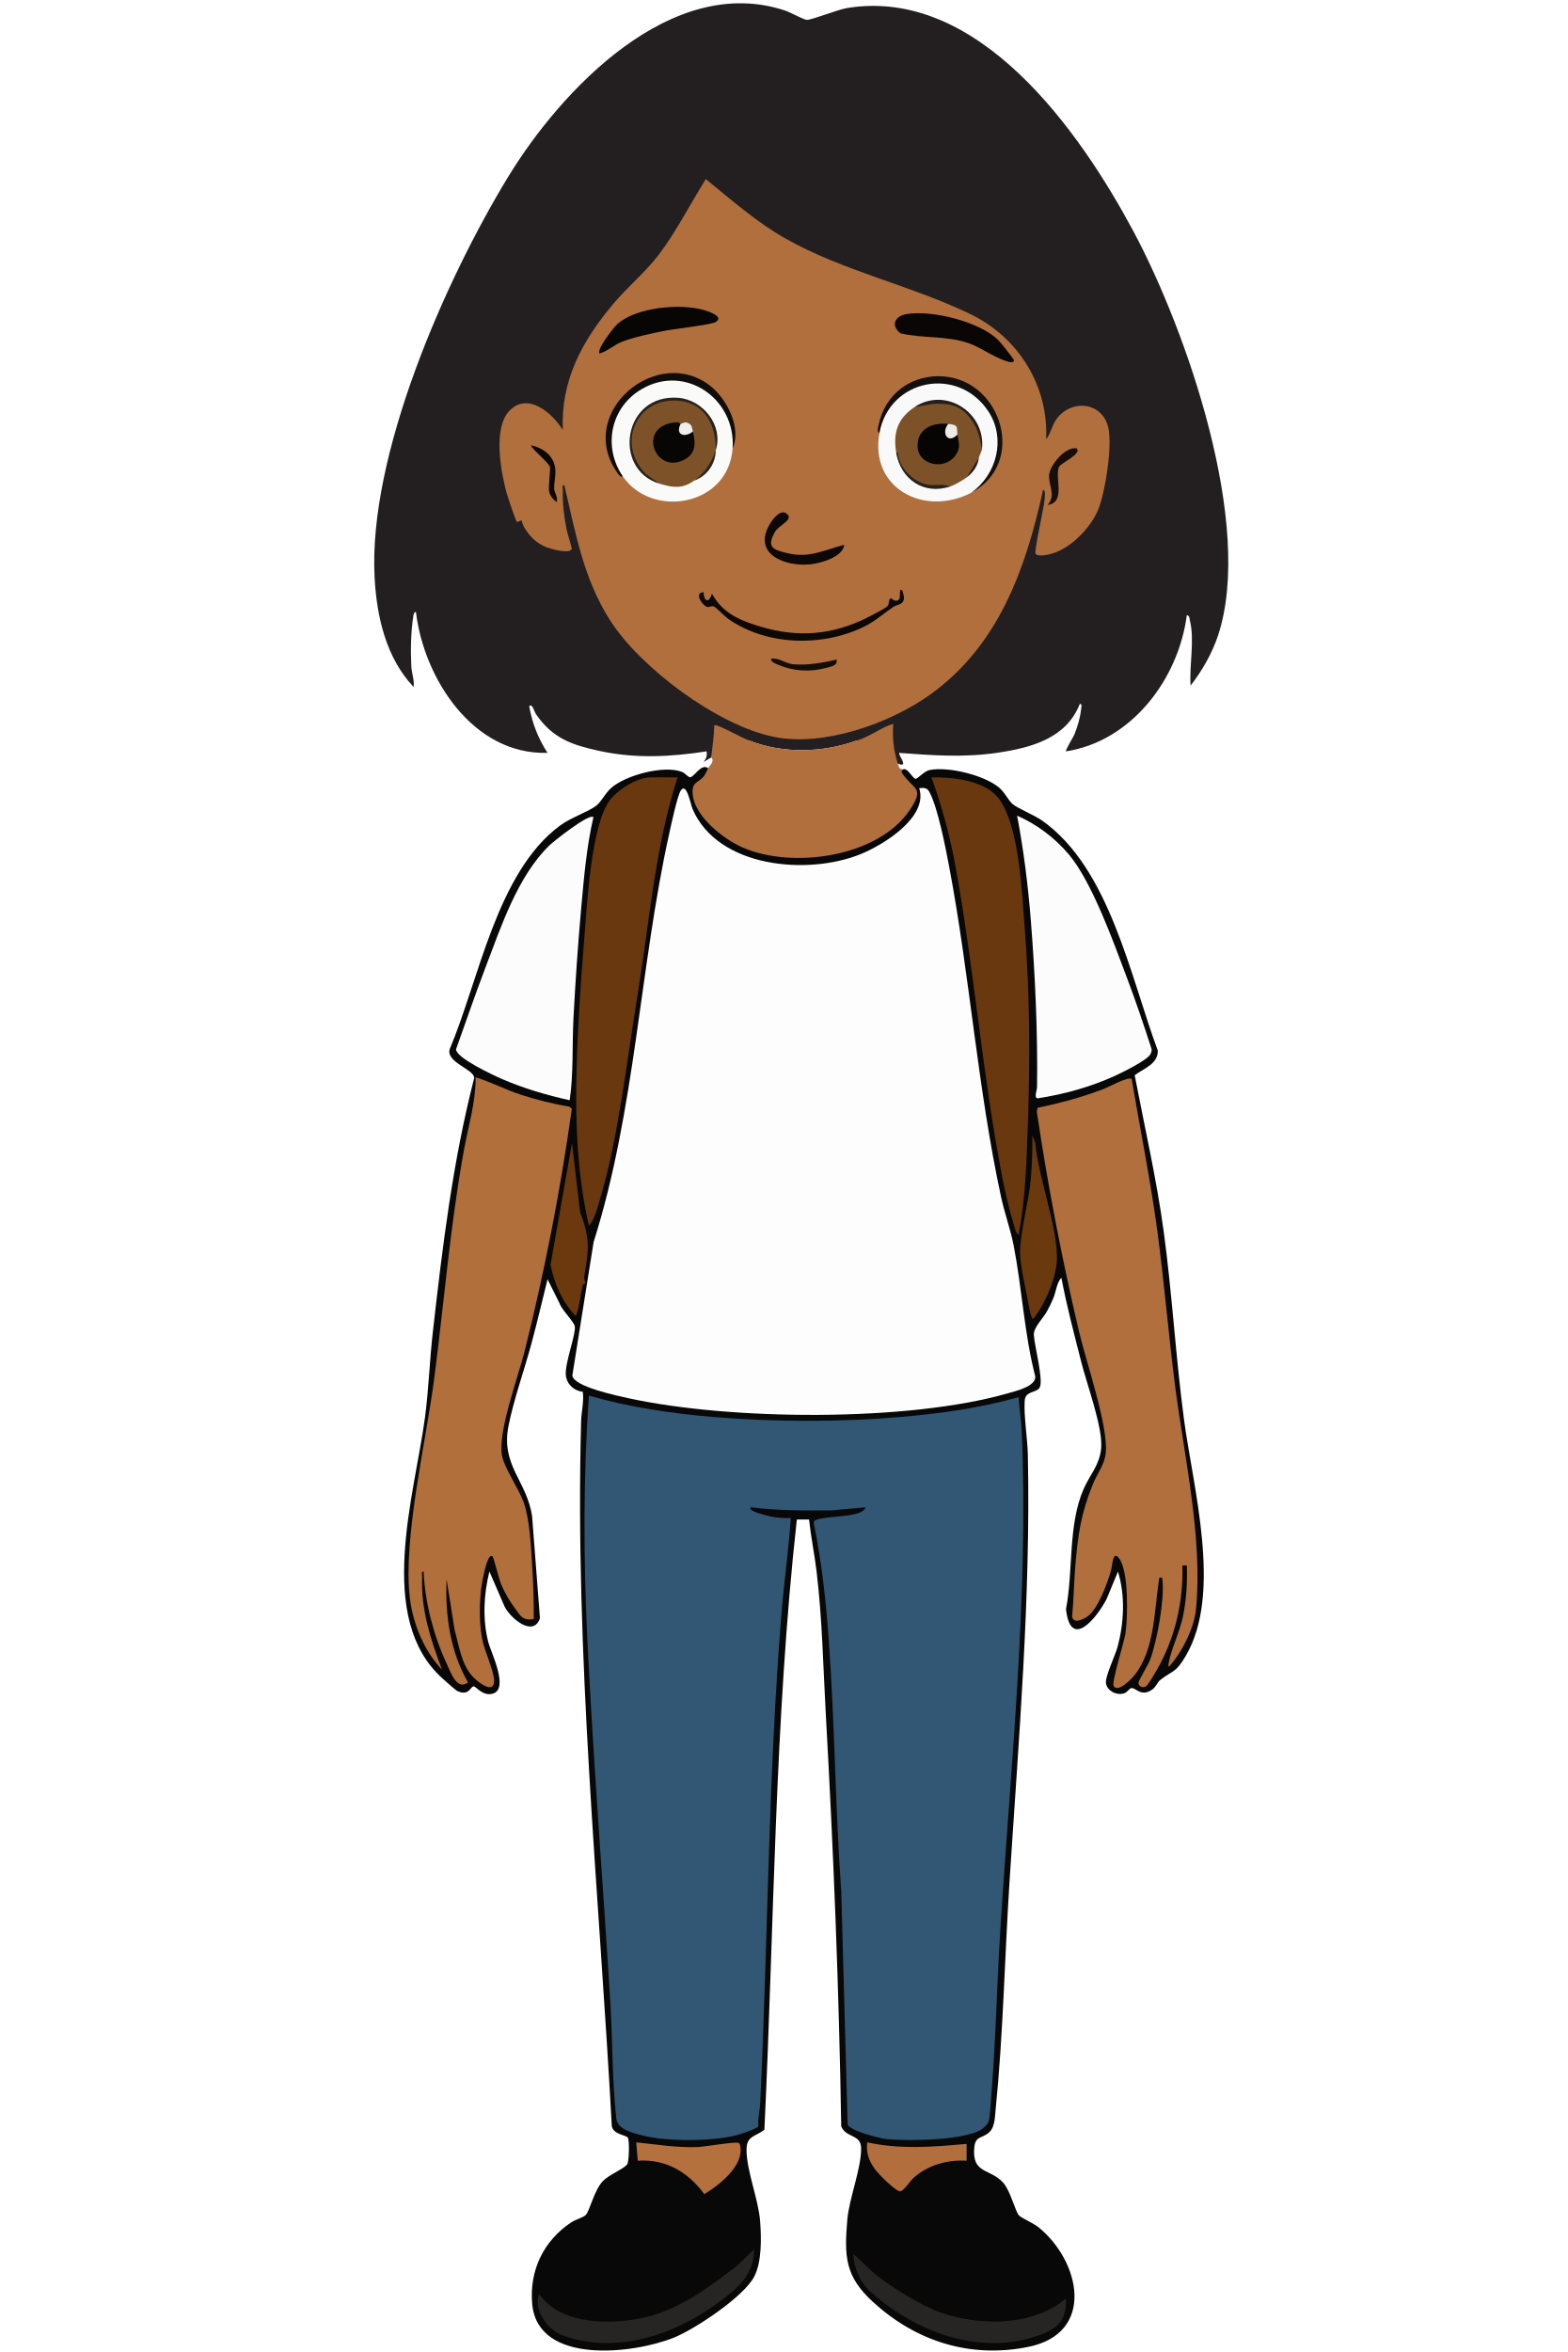
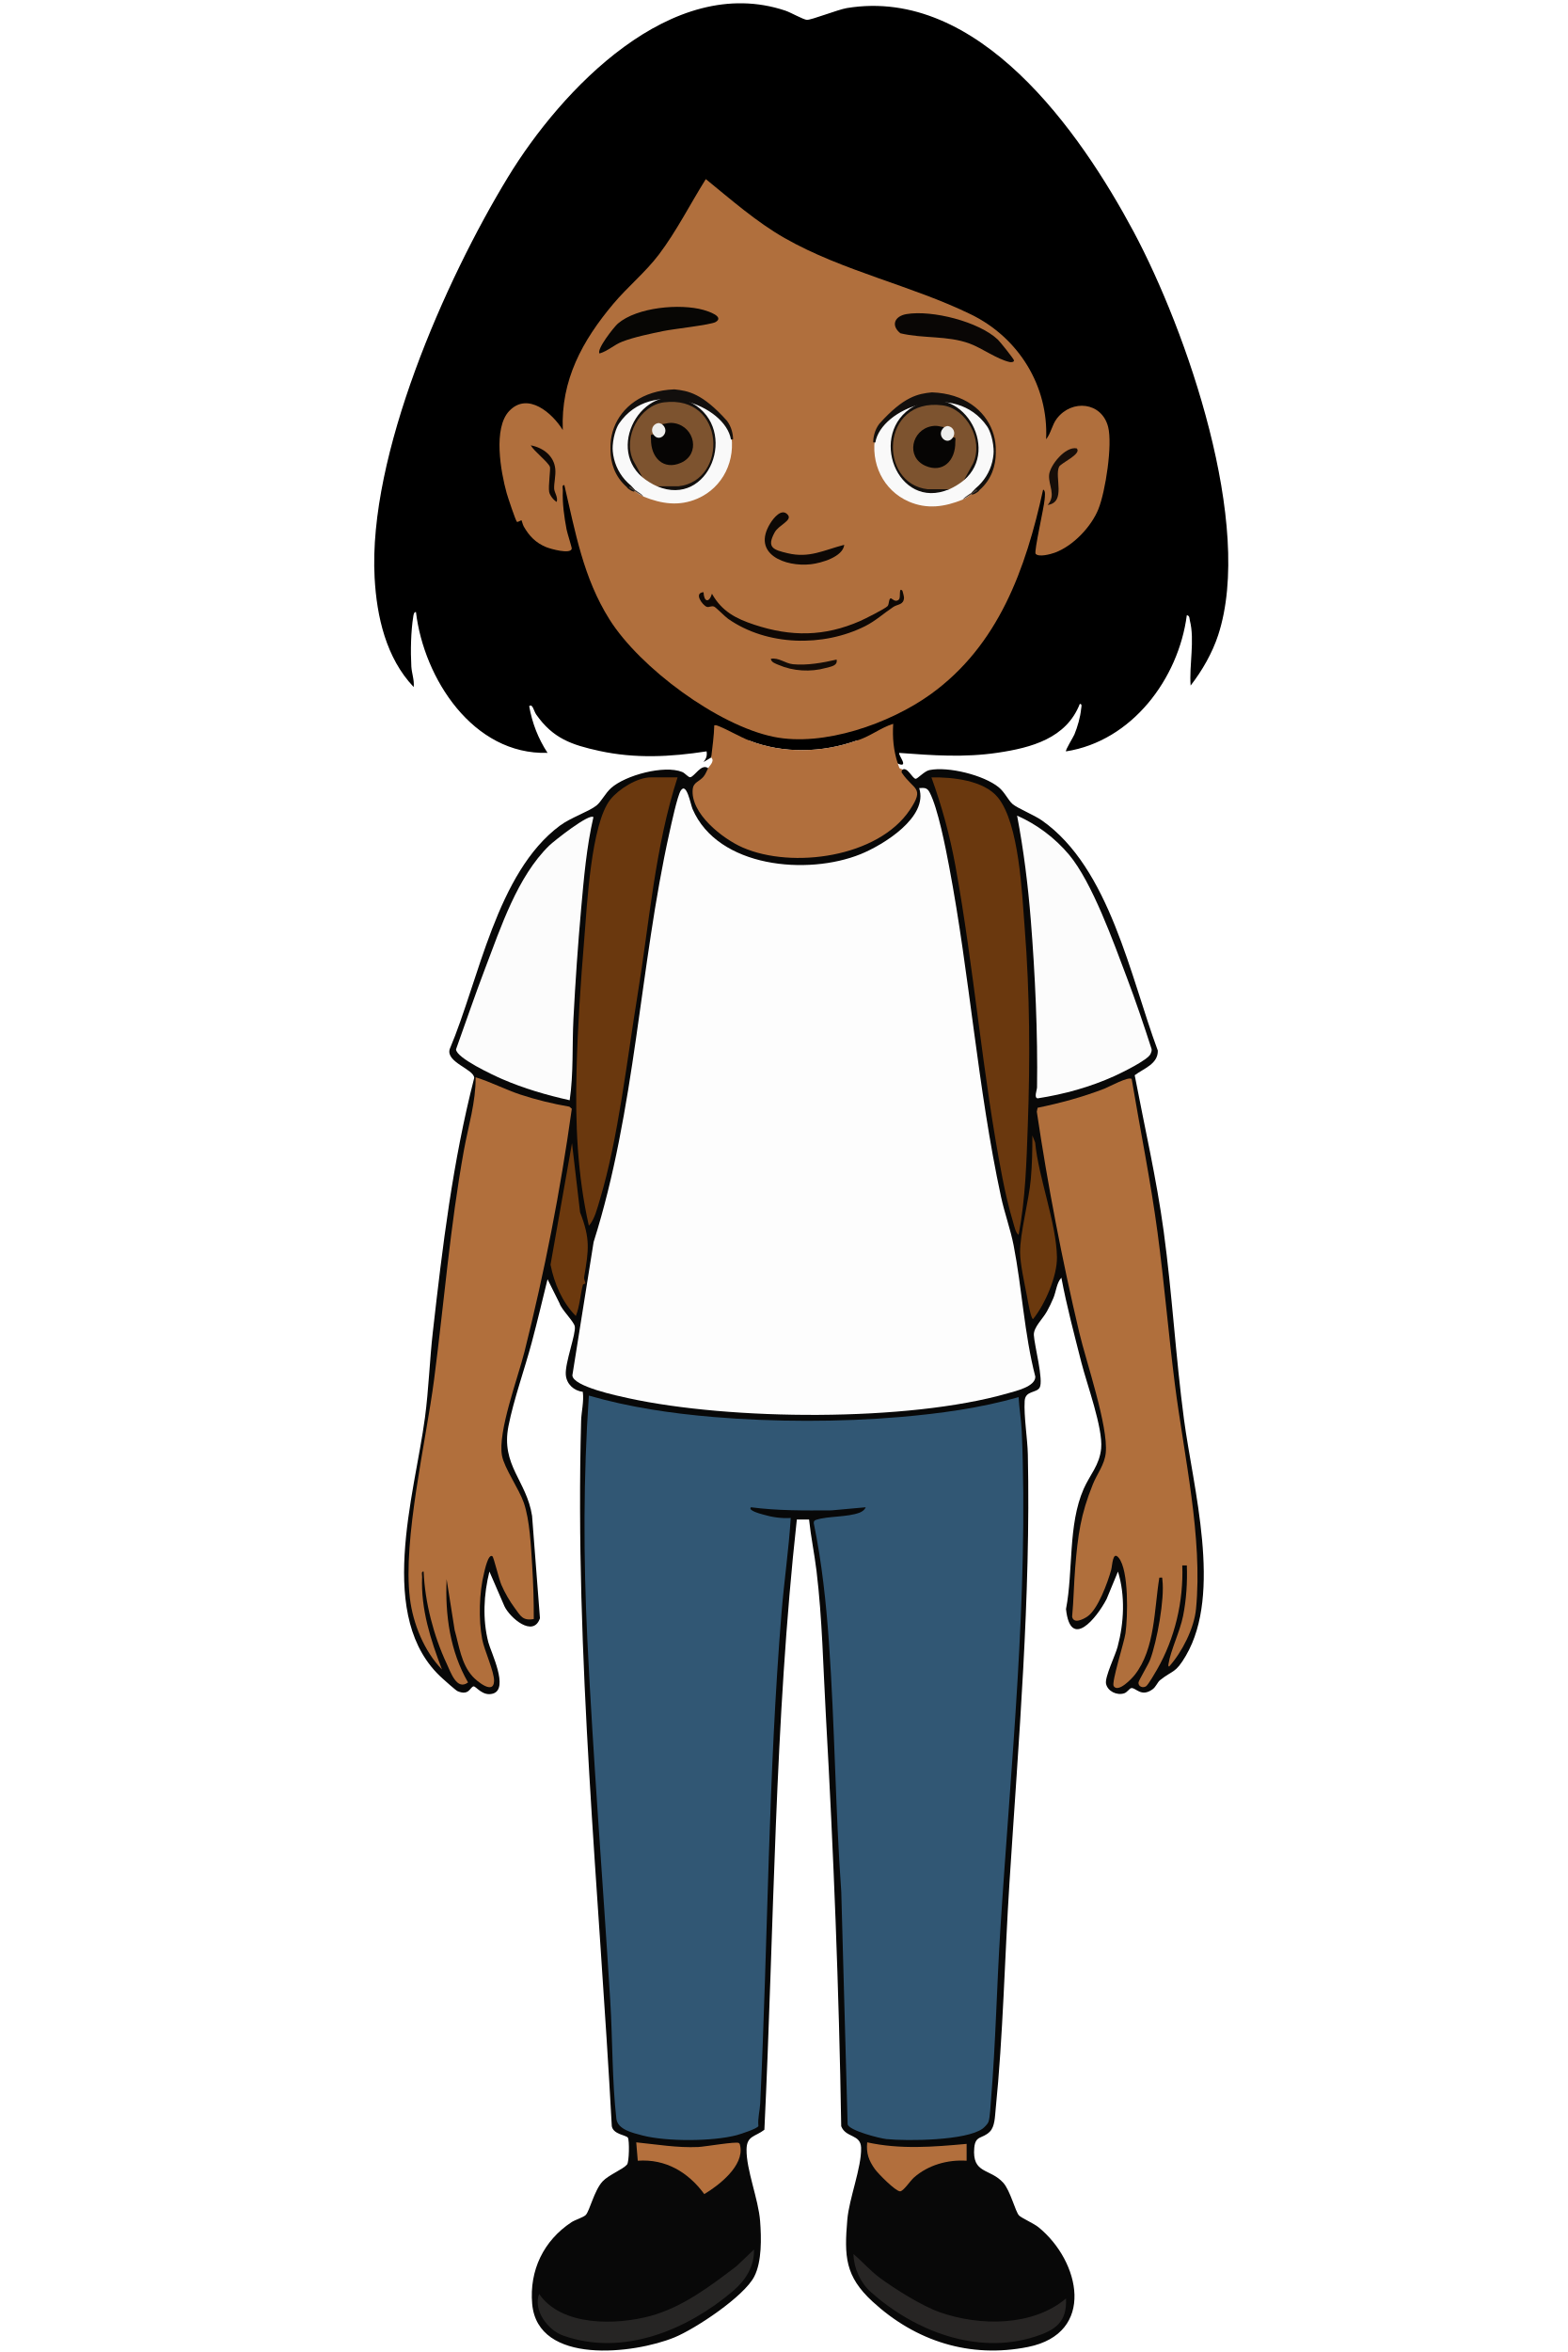
<svg xmlns="http://www.w3.org/2000/svg" id="Layer_1" version="1.1" viewBox="0 0 737.28 1105.92">
  <defs>
    <style>
      .st0 {
        fill: #090605;
      }

      .st1 {
        fill: #170e09;
      }

      .st2 {
        fill: #6a380e;
      }

      .st3 {
+         stroke: #120f0d;
+         stroke-miterlimit: 10;
+       }
+ 
+       .st3, .st4 {
        fill: #120f0d;
      }

-       .st4 {
+       .st5 {
        fill: #fcfcfc;
      }

-       .st5 {
+       .st6 {
        fill: #b16f3d;
      }

-       .st6 {
+       .st7 {
        fill: #080808;
      }

-       .st7 {
+       .st8 {
        fill: #0d0805;
      }

-       .st8 {
-         fill: #080605;
-       }
- 
      .st9 {
-         fill: #7e5229;
+         fill: #6c390e;
      }

      .st10 {
-         fill: #6c390e;
+         fill: #070604;
      }

      .st11 {
-         fill: #070604;
+         fill: #b06f3d;
      }

      .st12 {
-         fill: #b06f3d;
+         fill: #060504;
      }

      .st13 {
-         fill: #060504;
+         fill: #b16f3c;
      }

      .st14 {
-         fill: #b16f3c;
+         fill: #eeeeec;
      }

      .st15 {
        fill: #262524;
      }

      .st16 {
        fill: #272524;
      }

      .st17 {
        fill: #f9f9f9;
      }

      .st18 {
-         fill: #231f20;
+         fill: #7d532f;
      }

      .st19 {
        fill: #315774;
      }

      .st20 {
-         fill: #28211c;
+         fill: #493e36;
      }

      .st21 {
-         fill: #ecebe9;
+         fill: #0e0805;
      }

      .st22 {
-         fill: #2b2420;
+         fill: #6b390e;
      }

      .st23 {
-         fill: #0e0805;
+         fill: #140c07;
      }

      .st24 {
-         fill: #6b390e;
+         fill: #b26f3d;
      }

      .st25 {
-         fill: #fafaf9;
+         fill: #b4703d;
      }

      .st26 {
-         fill: #100c0a;
+         fill: #b06f3c;
      }

      .st27 {
-         fill: #140c07;
-       }
- 
-       .st28 {
-         fill: #28211d;
-       }
- 
-       .st29 {
-         fill: #b26f3d;
-       }
- 
-       .st30 {
-         fill: #f1efed;
-       }
- 
-       .st31 {
-         fill: #b4703d;
-       }
- 
-       .st32 {
-         fill: #b06f3c;
-       }
- 
-       .st33 {
        fill: #fdfdfd;
-       }
- 
-       .st34 {
-         fill: #251f1a;
      }
    </style>
  </defs>
-   <path class="st18" d="M334.47,356.17l-3.6,2.15c1.26-1.61,1.77-2.92,1.44-5.03-17.03,2.62-33.51,3.49-50.49-.22-13-2.84-21.75-5.83-29.65-17.11-1.15-1.64-1.69-5.33-3.29-3.91,1.42,8,4.2,15.15,8.62,21.95-35.03,1.03-58.14-35-61.87-66.19-.94-.19-1.15,1.32-1.25,1.97-1.16,7.12-1.33,16.37-.93,23.6.18,3.18,1.48,6.47,1.11,9.68-12.98-13.67-17.38-33.05-18.38-51.41-3.12-57.46,33.06-139.67,62.75-188.41,24.91-40.89,76.96-96.13,130.44-78.23,2.46.82,8.43,4.21,10.09,4.32,2.11.14,14.54-4.83,18.85-5.54,61.85-10.16,109.61,57.98,134.8,105.09,25.02,46.81,56.7,138.02,39.8,189.73-2.74,8.4-7.55,16.79-12.96,23.74-.74-9.48,2.01-21.35-.36-30.57-.26-1,.02-2.24-1.43-2.52-3.9,29.92-25.85,59.22-56.82,64.04-.44-.53,3.36-6.56,3.94-7.93,1.46-3.51,2.8-8.18,3.16-11.95.08-.8.66-2.58-.62-2.42-6.35,16.21-22.85,20.59-38.58,22.93-15.76,2.35-30.53,1.26-46.3.09-.8.72,4.97,7.36-.72,5.03l-1.95-1.5c-1.47-4.9-1.7-9.99-1.91-15.06l-13.56,6.63-2.01-.86c-16.08,5.72-34.35,6.2-50.35,0l-2.18.65-12.97-6.19c.24,5.18-.71,9.66-2.84,13.45Z" />
-   <path class="st6" d="M333.03,361.2c1.16,1.52.64,3.33-1.56,5.44-10.82,6.15,1.38,18.83,7.65,23.93,21.84,17.75,63.3,14.1,83.23-5.26,6.07-5.9,11.28-12.83,2.54-18.54-1.47-1.69-3.93-4.66-.52-4.85,2.36-1.54,4.6,3.98,6.21,4.27.86.15,4.1-3.61,6.54-4.1,8.81-1.79,25.53,2.35,32.58,8.09,2.85,2.32,4.5,6.15,6.51,7.88,2.29,1.98,10.12,5.13,13.84,7.74,31.83,22.34,41.54,73.49,54.47,108.2.13,6.35-6.69,8.4-10.87,11.58,4.66,24.38,10.28,48.75,13.63,73.38,3.98,29.3,5.64,59.01,9.53,88.32,4.29,32.31,18.12,81.78.93,111.2-4.98,8.52-5.99,6.62-12.19,11.55-1.19.95-1.88,3.14-3.57,4.34-5.38,3.84-7.88-1.01-9.97-.61-.83.16-1.91,1.99-3.3,2.44-3.44,1.13-7.82-.96-8.55-4.53-.63-3.1,4.33-13.2,5.43-17.3,3.05-11.34,3.67-24.15.19-35.41l-5.37,12.96c-4.64,8.88-16.98,24.22-19.07,4.66,3.47-18.04.87-39.52,8.29-56.46,2.94-6.71,7.49-11.16,8.24-19.1.9-9.6-6.66-29.97-9.29-40.34-3.35-13.23-6.89-26.45-9.41-39.88-2.2,2.25-2.49,6.5-3.76,9.54-.86,2.06-1.97,4.36-3.05,6.3-1.99,3.56-6.31,7.45-6.14,11.1.22,4.72,4.67,21.36,2.73,24.71-1.54,2.66-6.75,1.34-7.05,6.28-.44,7.19,1.33,17.66,1.49,25.14,1.43,67.43-4.35,134.34-8.65,201.51-2.25,35.06-2.97,71.68-6.49,106.48-.35,3.45-.36,8.05-2.72,10.44-3.48,3.52-6.8,1.61-7.33,7.56-1.11,12.52,7.4,9.52,13.67,16.53,3.31,3.71,5.64,13.49,7.36,15.31,1.13,1.19,6.92,3.73,9.18,5.56,19.66,15.94,27.07,49.84-4.9,56.28-27.38,5.51-52.94-2.7-73.18-21.36-12.89-11.88-13.33-21.23-11.84-38.5.86-10,6.74-24.5,6.48-33.79-.18-6.51-7.19-4.56-9.35-10.13-1.03-64.39-3.61-128.75-7.2-192.82-1.28-22.76-1.68-45.62-4.41-68.26-.98-8.08-2.66-16.1-3.51-24.19h-5.75c-10.54,95.43-10.65,191.27-15.26,286.93-4.31,3.34-8.3,2.74-8.39,9.22-.14,9.68,5.6,23.42,6.38,33.75.6,7.91.86,19-2.74,26.03-4.79,9.38-27.6,24.56-37.55,28.64-18.88,7.74-64.38,13.25-66.91-15.79-1.37-15.75,5.37-29.72,18.5-38.39,1.69-1.11,5.63-2.29,6.69-3.38,1.87-1.93,3.94-11.51,7.93-15.81,2.81-3.03,9.6-5.65,11.5-7.92,1.02-1.21,1.16-11.48.39-12.62-.85-1.26-6.84-1.51-7.56-5.39-6-110.71-17.47-220.87-14.43-331.72.12-4.25,1.39-9.06.79-13.59-4.2-.51-7.62-3.6-7.99-7.97-.48-5.58,4.93-19.47,4.21-22.86-.5-2.38-6.26-7.84-7.18-10.84l-5.62-11.27c-2.43,9.88-4.79,19.82-7.41,29.65-3.35,12.6-8.52,26.92-10.97,39.39-3.62,18.45,8.53,25.63,11.1,42.19l3.71,48.17c-3.16,9.29-14.18-.26-16.71-5.67l-7.06-16.31c-2.68,10.73-3.28,22.45-.52,33.24,1.19,4.65,9.88,21.92,2.15,24.18-4.87,1.42-8-3.61-9.1-3.41-1.63.29-2.03,4.54-7.46,2.28-.89-.37-5.82-4.83-7.03-5.91-31.81-28.35-13.2-86.29-8.35-122.79,1.76-13.23,2.19-26.91,3.7-40.19,4.57-40.39,9.34-80.04,19.46-119.49-.04-4.1-13.44-7.35-11.52-13.55,13.88-32.78,22.04-82.92,51.82-105.07,5.13-3.82,13.45-6.51,17.17-9.44,2.24-1.76,4.17-5.8,6.88-8.22,6.82-6.1,25.01-10.94,33.44-7.59,1.41.56,2.91,2.64,3.84,2.48,2.04-.36,5.16-6.58,8.38-4.26Z" />
-   <path class="st5" d="M402.81,348.25c6.19-1.78,11.15-6,17.26-7.91-.38,6.73.13,12.35,2.16,18.7,1.19,3.72,1.09,1.74,2.16,2.88.05.05-.63.87-.26,1.43,5.51,8.28,11.01,6.68,3.73,17.52-14.94,22.25-55.19,27.8-78.54,17.65-9.41-4.09-24.83-16.06-23.52-27.63.35-3.06,3.15-3.41,5.08-5.73.97-1.17,1.46-2.64,2.16-3.96.57-1.07,1.74-1.84,2.05-3.45.19-.97-.62-1.51-.61-1.59.56-4.92,1.31-10.06,1.44-15.11.85-.17,1.38.1,2.12.39,4.51,1.81,9.66,4.91,14.42,6.8,15.82,6.2,34.34,5.71,50.35,0Z" />
-   <path class="st12" d="M492.01,206.51c2.27-2.81,2.73-6.71,5.03-9.71,7.1-9.23,21.12-7.79,24.11,3.93,2.13,8.36-1.24,30.35-4.57,38.64s-11.86,17.34-20.5,20.5c-1.97.72-7.59,2.25-9.04.52-.83-.99,3.94-21.69,4.23-25.48.07-.97.62-4.45-.7-4.66-8.15,37.24-20.94,73.24-53.01,96.28-19.09,13.71-50.25,24.69-73.62,19.95-26.4-5.36-62.94-32.48-77.24-55.13-12.41-19.66-16.05-40.97-21.29-63.25-1.25-.17-.68,1.64-.71,2.51-.25,6.19.63,12.31,1.77,18.38.3,1.6,2.51,8.47,2.42,8.99-.47,2.79-10,.13-12.1-.75-4.88-2.05-7.89-5.17-10.47-9.68-.49-.86-.93-2.82-1.06-2.91-.14-.1-1.78.99-2.14.74-.58-.42-4.36-11.77-4.84-13.52-2.79-10.07-6.48-30.56,1.24-38.65,8.7-9.11,20.27,1.03,25.16,8.99-.99-23.49,9.21-42.02,23.76-59.34,6.79-8.08,15.09-14.8,21.43-23.18,8.32-10.99,14.75-23.81,22.07-35.47,11.77,9.57,23.81,20.16,37.03,27.7,27.31,15.58,59.89,22.34,87.76,35.97,22.3,10.91,36.44,33.59,35.26,58.63Z" />
-   <path class="st19" d="M479.05,656.93c.28,5.23,1.25,10.98,1.48,16.16,3.3,77.05-5.26,157.6-10.09,234.6-1.65,26.32-2.17,52.87-4.33,79.13-.21,2.59-.53,9.17-1.26,10.98-.35.87-1.89,2.49-2.69,3.07-7.78,5.7-35.45,5.92-45.23,4.94-3.25-.33-17.42-3.97-18.29-6.89l-2.99-109.26c-2.79-39.01-3.04-78.14-5.79-117.25-1.33-18.84-3.34-37.71-7.15-56.2-.08-.9.37-1.34,1.18-1.6,5.57-1.81,14.51-1.14,20.38-3.36,1.14-.43,2.43-1.33,2.86-2.52l-16.15,1.46c-12.65.08-25.27.18-37.79-1.46-1.68,1.51,4.75,3.14,5.6,3.39,4.24,1.26,8.67,1.92,13.1,1.64-.93,14.76-3.1,29.51-4.31,44.26-6.31,76.96-6.4,154.04-10.05,230.99-.16,3.4-1.24,7.04-.85,10.67-.41,1.19-8.37,3.79-10.13,4.26-11.3,3.02-33.13,3.11-44.43.15-4.51-1.18-11.66-2.73-12.25-7.89-2.02-17.67-1.76-37.47-2.87-55.41-3.49-56.53-8.02-113.3-10.77-169.82-1.86-38.23-1.92-76.54.72-114.76,19.03,5.51,38.86,8.4,58.62,10.07,28.18,2.37,59.58,2.43,87.75,0,18.69-1.61,37.76-4.19,55.74-9.35Z" />
-   <path class="st33" d="M432.3,370.57c2.36-.15,3.69-.29,4.87,1.95,3.92,7.42,7.51,25.95,9.17,34.72,9.74,51.36,13.41,104.33,24.43,155.44,1.64,7.62,4.45,15.32,5.93,22.85,3.95,20.2,5,41.66,10.21,61.78.04,4.67-8.98,6.69-12.9,7.82-47.08,13.54-130.63,12.76-178.52,2.3-4.55-1-26.2-5.48-26.3-10.76l9.99-62.67c19.71-62.07,21.64-129.43,35.64-192.44.84-3.77,3.75-17.41,5.35-19.84,2.75-4.17,4.57,6.42,5.54,8.68,11.9,27.66,54.11,31.32,79.02,21.23,10.64-4.31,31.98-17.38,27.56-31.06Z" />
-   <path class="st14" d="M251.04,761.27c-5.31.94-6.24-1.52-8.92-5.12-2.44-3.28-4.7-7.2-6.32-10.95-1.11-2.56-3.63-13.02-4.2-13.43-1.99-1.45-3.67,6.74-3.96,7.9-2.29,9.22-2.63,21.79-.87,31.11.99,5.27,5.71,15.19,5.59,19.66-.18,6.67-8.13.03-10.12-2.18-5.34-5.91-6.32-14.4-8.42-21.8l-3.78-23.91c-.76,16.71,1.62,33.93,10.08,48.54-5.29,3.99-8.16-4.82-9.99-8.71-6.19-13.16-10.27-28.88-10.9-43.43-1.26-.17-.68,1.63-.71,2.51-.64,15.15,4,29.64,9.34,43.54-8.38-8.57-13.65-21.62-15.09-33.47-3.39-27.78,7.6-73.71,11.4-102.99,4.69-36.15,7.49-71.66,13.99-107.6,2.07-11.42,5.63-22.68,5.53-34.4,7.06,2.16,13.89,5.77,21.01,8.12,7.5,2.47,15.28,4.36,23.08,5.7l1.14.98c-5.35,38.5-12.81,76.64-22.27,114.3-3.07,12.21-12.64,37.66-10.56,48.82,1.09,5.86,8.01,15.65,10.25,22.12,2.85,8.22,3.41,20.95,3.96,29.86.51,8.24.77,16.56.73,24.82Z" />
-   <path class="st32" d="M532.22,507.33c4.05,24.07,8.96,48.12,12.19,72.34,3.15,23.59,5.11,47.41,8.11,71.04,4.28,33.77,13.23,72.23,9.96,105.87-.89,9.11-6.55,20.22-12.59,26.98-.55.11-.43-.65-.36-1.08.99-6.5,5.41-15.31,6.87-22.64,1.56-7.83,2.04-15.79,1.77-23.77h-2.15c.64,16.83-3.49,34.35-11.86,48.95-.88,1.54-4.12,7.14-5.15,7.85-1.52,1.05-3.75.12-3.58-1.75.09-.98,4.61-8.39,5.5-10.78,3.2-8.62,6.87-28.56,5.74-37.44-.17-1.31.25-1.17-1.44-1.07-2.44,14.75-1.93,33.42-11.53,45.67-1.39,1.78-7.83,8.64-9.95,5.3-1.1-1.72,4.97-20.65,5.56-24.8,1.09-7.62,1.65-29.6-3.18-35.5-2.89-3.54-2.97,3.62-3.56,5.73-1.63,5.86-6.21,18.54-11.21,21.89-1.88,1.26-6.45,3.62-7.14.05.72-7.65.81-15.37,1.44-23.02,1.27-15.37,2.52-24.87,8.29-39.2,2.01-5,5.51-9.2,6.08-14.78,1.27-12.48-9.16-42.68-12.45-56.6-8.11-34.3-14.78-68.96-19.97-103.85l.37-1.84c10.65-2.19,21.12-5.02,31.33-8.95,2.23-.86,11.37-5.89,12.9-4.6Z" />
+   <path d="M334.47,356.17l-3.6,2.15c1.26-1.61,1.77-2.92,1.44-5.03-17.03,2.62-33.51,3.49-50.49-.22-13-2.84-21.75-5.83-29.65-17.11-1.15-1.64-1.69-5.33-3.29-3.91,1.42,8,4.2,15.15,8.62,21.95-35.03,1.03-58.14-35-61.87-66.19-.94-.19-1.15,1.32-1.25,1.97-1.16,7.12-1.33,16.37-.93,23.6.18,3.18,1.48,6.47,1.11,9.68-12.98-13.67-17.38-33.05-18.38-51.41-3.12-57.46,33.06-139.67,62.75-188.41,24.91-40.89,76.96-96.13,130.44-78.23,2.46.82,8.43,4.21,10.09,4.32,2.11.14,14.54-4.83,18.85-5.54,61.85-10.16,109.61,57.98,134.8,105.09,25.02,46.81,56.7,138.02,39.8,189.73-2.74,8.4-7.55,16.79-12.96,23.74-.74-9.48,2.01-21.35-.36-30.57-.26-1,.02-2.24-1.43-2.52-3.9,29.92-25.85,59.22-56.82,64.04-.44-.53,3.36-6.56,3.94-7.93,1.46-3.51,2.8-8.18,3.16-11.95.08-.8.66-2.58-.62-2.42-6.35,16.21-22.85,20.59-38.58,22.93-15.76,2.35-30.53,1.26-46.3.09-.8.72,4.97,7.36-.72,5.03l-1.95-1.5c-1.47-4.9-1.7-9.99-1.91-15.06l-13.56,6.63-2.01-.86c-16.08,5.72-34.35,6.2-50.35,0l-2.18.65-12.97-6.19c.24,5.18-.71,9.66-2.84,13.45h.02Z" />
+   <path class="st7" d="M333.03,361.2c1.16,1.52.64,3.33-1.56,5.44-10.82,6.15,1.38,18.83,7.65,23.93,21.84,17.75,63.3,14.1,83.23-5.26,6.07-5.9,11.28-12.83,2.54-18.54-1.47-1.69-3.93-4.66-.52-4.85,2.36-1.54,4.6,3.98,6.21,4.27.86.15,4.1-3.61,6.54-4.1,8.81-1.79,25.53,2.35,32.58,8.09,2.85,2.32,4.5,6.15,6.51,7.88,2.29,1.98,10.12,5.13,13.84,7.74,31.83,22.34,41.54,73.49,54.47,108.2.13,6.35-6.69,8.4-10.87,11.58,4.66,24.38,10.28,48.75,13.63,73.38,3.98,29.3,5.64,59.01,9.53,88.32,4.29,32.31,18.12,81.78.93,111.2-4.98,8.52-5.99,6.62-12.19,11.55-1.19.95-1.88,3.14-3.57,4.34-5.38,3.84-7.88-1.01-9.97-.61-.83.16-1.91,1.99-3.3,2.44-3.44,1.13-7.82-.96-8.55-4.53-.63-3.1,4.33-13.2,5.43-17.3,3.05-11.34,3.67-24.15.19-35.41l-5.37,12.96c-4.64,8.88-16.98,24.22-19.07,4.66,3.47-18.04.87-39.52,8.29-56.46,2.94-6.71,7.49-11.16,8.24-19.1.9-9.6-6.66-29.97-9.29-40.34-3.35-13.23-6.89-26.45-9.41-39.88-2.2,2.25-2.49,6.5-3.76,9.54-.86,2.06-1.97,4.36-3.05,6.3-1.99,3.56-6.31,7.45-6.14,11.1.22,4.72,4.67,21.36,2.73,24.71-1.54,2.66-6.75,1.34-7.05,6.28-.44,7.19,1.33,17.66,1.49,25.14,1.43,67.43-4.35,134.34-8.65,201.51-2.25,35.06-2.97,71.68-6.49,106.48-.35,3.45-.36,8.05-2.72,10.44-3.48,3.52-6.8,1.61-7.33,7.56-1.11,12.52,7.4,9.52,13.67,16.53,3.31,3.71,5.64,13.49,7.36,15.31,1.13,1.19,6.92,3.73,9.18,5.56,19.66,15.94,27.07,49.84-4.9,56.28-27.38,5.51-52.94-2.7-73.18-21.36-12.89-11.88-13.33-21.23-11.84-38.5.86-10,6.74-24.5,6.48-33.79-.18-6.51-7.19-4.56-9.35-10.13-1.03-64.39-3.61-128.75-7.2-192.82-1.28-22.76-1.68-45.62-4.41-68.26-.98-8.08-2.66-16.1-3.51-24.19h-5.75c-10.54,95.43-10.65,191.27-15.26,286.93-4.31,3.34-8.3,2.74-8.39,9.22-.14,9.68,5.6,23.42,6.38,33.75.6,7.91.86,19-2.74,26.03-4.79,9.38-27.6,24.56-37.55,28.64-18.88,7.74-64.38,13.25-66.91-15.79-1.37-15.75,5.37-29.72,18.5-38.39,1.69-1.11,5.63-2.29,6.69-3.38,1.87-1.93,3.94-11.51,7.93-15.81,2.81-3.03,9.6-5.65,11.5-7.92,1.02-1.21,1.16-11.48.39-12.62-.85-1.26-6.84-1.51-7.56-5.39-6-110.71-17.47-220.87-14.43-331.72.12-4.25,1.39-9.06.79-13.59-4.2-.51-7.62-3.6-7.99-7.97-.48-5.58,4.93-19.47,4.21-22.86-.5-2.38-6.26-7.84-7.18-10.84l-5.62-11.27c-2.43,9.88-4.79,19.82-7.41,29.65-3.35,12.6-8.52,26.92-10.97,39.39-3.62,18.45,8.53,25.63,11.1,42.19l3.71,48.17c-3.16,9.29-14.18-.26-16.71-5.67l-7.06-16.31c-2.68,10.73-3.28,22.45-.52,33.24,1.19,4.65,9.88,21.92,2.15,24.18-4.87,1.42-8-3.61-9.1-3.41-1.63.29-2.03,4.54-7.46,2.28-.89-.37-5.82-4.83-7.03-5.91-31.81-28.35-13.2-86.29-8.35-122.79,1.76-13.23,2.19-26.91,3.7-40.19,4.57-40.39,9.34-80.04,19.46-119.49-.04-4.1-13.44-7.35-11.52-13.55,13.88-32.78,22.04-82.92,51.82-105.07,5.13-3.82,13.45-6.51,17.17-9.44,2.24-1.76,4.17-5.8,6.88-8.22,6.82-6.1,25.01-10.94,33.44-7.59,1.41.56,2.91,2.64,3.84,2.48,2.04-.36,5.16-6.58,8.38-4.26h0Z" />
+   <path class="st6" d="M402.81,348.25c6.19-1.78,11.15-6,17.26-7.91-.38,6.73.13,12.35,2.16,18.7,1.19,3.72,1.09,1.74,2.16,2.88.05.05-.63.87-.26,1.43,5.51,8.28,11.01,6.68,3.73,17.52-14.94,22.25-55.19,27.8-78.54,17.65-9.41-4.09-24.83-16.06-23.52-27.63.35-3.06,3.15-3.41,5.08-5.73.97-1.17,1.46-2.64,2.16-3.96.57-1.07,1.74-1.84,2.05-3.45.19-.97-.62-1.51-.61-1.59.56-4.92,1.31-10.06,1.44-15.11.85-.17,1.38.1,2.12.39,4.51,1.81,9.66,4.91,14.42,6.8,15.82,6.2,34.34,5.71,50.35,0h0Z" />
+   <path class="st11" d="M492.01,206.51c2.27-2.81,2.73-6.71,5.03-9.71,7.1-9.23,21.12-7.79,24.11,3.93,2.13,8.36-1.24,30.35-4.57,38.64s-11.86,17.34-20.5,20.5c-1.97.72-7.59,2.25-9.04.52-.83-.99,3.94-21.69,4.23-25.48.07-.97.62-4.45-.7-4.66-8.15,37.24-20.94,73.24-53.01,96.28-19.09,13.71-50.25,24.69-73.62,19.95-26.4-5.36-62.94-32.48-77.24-55.13-12.41-19.66-16.05-40.97-21.29-63.25-1.25-.17-.68,1.64-.71,2.51-.25,6.19.63,12.31,1.77,18.38.3,1.6,2.51,8.47,2.42,8.99-.47,2.79-10,.13-12.1-.75-4.88-2.05-7.89-5.17-10.47-9.68-.49-.86-.93-2.82-1.06-2.91-.14-.1-1.78.99-2.14.74-.58-.42-4.36-11.77-4.84-13.52-2.79-10.07-6.48-30.56,1.24-38.65,8.7-9.11,20.27,1.03,25.16,8.99-.99-23.49,9.21-42.02,23.76-59.34,6.79-8.08,15.09-14.8,21.43-23.18,8.32-10.99,14.75-23.81,22.07-35.47,11.77,9.57,23.81,20.16,37.03,27.7,27.31,15.58,59.89,22.34,87.76,35.97,22.3,10.91,36.44,33.59,35.26,58.63h.02Z" />
+   <path class="st19" d="M479.05,656.93c.28,5.23,1.25,10.98,1.48,16.16,3.3,77.05-5.26,157.6-10.09,234.6-1.65,26.32-2.17,52.87-4.33,79.13-.21,2.59-.53,9.17-1.26,10.98-.35.87-1.89,2.49-2.69,3.07-7.78,5.7-35.45,5.92-45.23,4.94-3.25-.33-17.42-3.97-18.29-6.89l-2.99-109.26c-2.79-39.01-3.04-78.14-5.79-117.25-1.33-18.84-3.34-37.71-7.15-56.2-.08-.9.37-1.34,1.18-1.6,5.57-1.81,14.51-1.14,20.38-3.36,1.14-.43,2.43-1.33,2.86-2.52l-16.15,1.46c-12.65.08-25.27.18-37.79-1.46-1.68,1.51,4.75,3.14,5.6,3.39,4.24,1.26,8.67,1.92,13.1,1.64-.93,14.76-3.1,29.51-4.31,44.26-6.31,76.96-6.4,154.04-10.05,230.99-.16,3.4-1.24,7.04-.85,10.67-.41,1.19-8.37,3.79-10.13,4.26-11.3,3.02-33.13,3.11-44.43.15-4.51-1.18-11.66-2.73-12.25-7.89-2.02-17.67-1.76-37.47-2.87-55.41-3.49-56.53-8.02-113.3-10.77-169.82-1.86-38.23-1.92-76.54.72-114.76,19.03,5.51,38.86,8.4,58.62,10.07,28.18,2.37,59.58,2.43,87.75,0,18.69-1.61,37.76-4.19,55.74-9.35h-.01Z" />
+   <path class="st27" d="M432.3,370.57c2.36-.15,3.69-.29,4.87,1.95,3.92,7.42,7.51,25.95,9.17,34.72,9.74,51.36,13.41,104.33,24.43,155.44,1.64,7.62,4.45,15.32,5.93,22.85,3.95,20.2,5,41.66,10.21,61.78.04,4.67-8.98,6.69-12.9,7.82-47.08,13.54-130.63,12.76-178.52,2.3-4.55-1-26.2-5.48-26.3-10.76l9.99-62.67c19.71-62.07,21.64-129.43,35.64-192.44.84-3.77,3.75-17.41,5.35-19.84,2.75-4.17,4.57,6.42,5.54,8.68,11.9,27.66,54.11,31.32,79.02,21.23,10.64-4.31,31.98-17.38,27.56-31.06h0Z" />
+   <path class="st13" d="M251.04,761.27c-5.31.94-6.24-1.52-8.92-5.12-2.44-3.28-4.7-7.2-6.32-10.95-1.11-2.56-3.63-13.02-4.2-13.43-1.99-1.45-3.67,6.74-3.96,7.9-2.29,9.22-2.63,21.79-.87,31.11.99,5.27,5.71,15.19,5.59,19.66-.18,6.67-8.13.03-10.12-2.18-5.34-5.91-6.32-14.4-8.42-21.8l-3.78-23.91c-.76,16.71,1.62,33.93,10.08,48.54-5.29,3.99-8.16-4.82-9.99-8.71-6.19-13.16-10.27-28.88-10.9-43.43-1.26-.17-.68,1.63-.71,2.51-.64,15.15,4,29.64,9.34,43.54-8.38-8.57-13.65-21.62-15.09-33.47-3.39-27.78,7.6-73.71,11.4-102.99,4.69-36.15,7.49-71.66,13.99-107.6,2.07-11.42,5.63-22.68,5.53-34.4,7.06,2.16,13.89,5.77,21.01,8.12,7.5,2.47,15.28,4.36,23.08,5.7l1.14.98c-5.35,38.5-12.81,76.64-22.27,114.3-3.07,12.21-12.64,37.66-10.56,48.82,1.09,5.86,8.01,15.65,10.25,22.12,2.85,8.22,3.41,20.95,3.96,29.86.51,8.24.77,16.56.73,24.82h.01Z" />
+   <path class="st26" d="M532.22,507.33c4.05,24.07,8.96,48.12,12.19,72.34,3.15,23.59,5.11,47.41,8.11,71.04,4.28,33.77,13.23,72.23,9.96,105.87-.89,9.11-6.55,20.22-12.59,26.98-.55.11-.43-.65-.36-1.08.99-6.5,5.41-15.31,6.87-22.64,1.56-7.83,2.04-15.79,1.77-23.77h-2.15c.64,16.83-3.49,34.35-11.86,48.95-.88,1.54-4.12,7.14-5.15,7.85-1.52,1.05-3.75.12-3.58-1.75.09-.98,4.61-8.39,5.5-10.78,3.2-8.62,6.87-28.56,5.74-37.44-.17-1.31.25-1.17-1.44-1.07-2.44,14.75-1.93,33.42-11.53,45.67-1.39,1.78-7.83,8.64-9.95,5.3-1.1-1.72,4.97-20.65,5.56-24.8,1.09-7.62,1.65-29.6-3.18-35.5-2.89-3.54-2.97,3.62-3.56,5.73-1.63,5.86-6.21,18.54-11.21,21.89-1.88,1.26-6.45,3.62-7.14.05.72-7.65.81-15.37,1.44-23.02,1.27-15.37,2.52-24.87,8.29-39.2,2.01-5,5.51-9.2,6.08-14.78,1.27-12.48-9.16-42.68-12.45-56.6-8.11-34.3-14.78-68.96-19.97-103.85l.37-1.84c10.65-2.19,21.12-5.02,31.33-8.95,2.23-.86,11.37-5.89,12.9-4.6h.01Z" />
  <path class="st2" d="M318.65,365.52c-10.66,33.01-13.22,68.2-18.82,102.41-4.92,30.06-9.04,67.35-17.67,96.01-1.19,3.94-2.5,9.5-5.22,12.4-5.45-24.15-6.42-48.32-5.79-73.06.52-20.39,1.94-41.44,3.63-61.84,1.31-15.74,3.15-53.92,12.24-65.47,3.88-4.93,12.69-10.45,19.04-10.45h12.59Z" />
-   <path class="st4" d="M279.08,384.23c-3.23,14.02-4.46,28.47-5.75,42.81-1.54,17.14-2.73,34.59-3.63,51.77-.67,12.81.09,25.9-1.78,38.53-10.85-2.43-21.57-5.53-31.76-9.96-3.95-1.71-21.74-9.96-21.68-14.01,4.56-12.7,8.9-25.49,13.71-38.1,7.4-19.38,15.13-43.05,30.1-57.67,2.19-2.13,18.87-15.33,20.78-13.38Z" />
-   <path class="st2" d="M479.04,580.66c-1.43-1-2-4.09-2.51-5.75-2.09-6.89-3.8-14.38-5.17-21.45-9.34-48.1-13.25-98.14-22.03-146.33-2.59-14.2-6.38-28.06-11.28-41.6,9.88-.17,24.63,1.34,31.23,9.41,10.08,12.35,11.36,45.15,12.64,61.47,2.43,30.93,2.57,61.86,1.45,92.82-.62,17.24-1.07,34.45-4.33,51.44Z" />
-   <path class="st4" d="M478.34,383.51c9.3,4.09,17.9,10.57,24.43,18.37,10.89,13.01,20.95,41.25,27.17,57.72,4.2,11.12,8.02,22.39,11.66,33.71.11.83-.18,1.53-.5,2.26-1.25,2.85-13.57,8.85-16.97,10.39-11.45,5.19-23.68,8.56-36.12,10.49-1.86-.28-.32-3.78-.29-5.19.38-25.2-.91-53.27-2.92-78.45-1.32-16.52-3.36-33.03-6.46-49.29Z" />
-   <path class="st15" d="M354.61,1057.71c.23,7.86-3.96,14.49-9.72,19.41-21.4,18.28-51.71,31.11-80.03,21.09-7.34-2.6-14.24-12.06-11.31-19.63,10.46,15.34,36.07,14.76,52.16,10.44,15.23-4.09,28.29-14.04,40.61-23.41l8.29-7.89Z" />
-   <path class="st16" d="M501.34,1080.74c.57,11.16-5.11,14.96-14.71,18.01-27.28,8.68-56.44-2.7-76.97-20.91-4.99-4.43-8.13-11.29-8.28-17.97,4.23,3.55,7.82,7.78,12.28,11.09,7.25,5.37,19.96,13.32,28.34,16.27,18.6,6.55,43.66,6.78,59.35-6.49Z" />
-   <path class="st24" d="M485.53,533.9l1.31,3.35c1.57,16.51,9.97,37.77,10.24,53.85.15,8.99-5.59,22.16-11.21,29.12-1.1,0-2.58-9.15-2.89-10.76-1.07-5.52-3.22-15.32-3.24-20.55-.04-9.08,4.14-24.3,5.05-34.51.61-6.77.74-13.7.73-20.5Z" />
-   <path class="st10" d="M275.31,603.55c-.03.08-1.07.12-1.21.67-1.24,4.78-1.43,9.94-3.29,14.57-6.39-6.46-10.14-15.25-11.9-24.13l10.1-57.16,3.8,32.52c4.89,12.59,4.07,17.61,1.91,30.47-.19,1.16.76,2.62.58,3.06Z" />
-   <path class="st31" d="M299.94,1015.98l-.72-8.64c9.75.99,19.31,2.63,29.17,2.19,3.13-.14,17.89-2.71,19.08-1.88.53.37.56.91.67,1.48,1.8,9.2-9.88,18.34-16.91,22.54-7.55-10.28-18.15-16.63-31.28-15.69Z" />
-   <path class="st29" d="M454.6,1008.06v7.92c-8.87-.58-18.08,1.99-24.8,7.93-1.69,1.5-4.97,6.47-6.49,6.46-2.16-.01-10.4-8.4-11.86-10.45-2.89-4.07-4.12-7.41-3.61-12.58,15.6,3.41,31,2.16,46.76.72Z" />
-   <path class="st25" d="M344.54,210.82c-1.92,27.36-38.26,33.23-51.79,12.95-16.05-18.68-.16-46.39,23.72-46.27,17.21.09,31.42,16.23,28.07,33.32Z" />
-   <path class="st17" d="M456.75,231.69c-22.01,11.44-47.9-2.04-43.16-28.06.89-18.26,20.13-29.01,36.92-23.21,23,7.96,27.04,38.47,6.24,51.27Z" />
+   <path class="st5" d="M279.08,384.23c-3.23,14.02-4.46,28.47-5.75,42.81-1.54,17.14-2.73,34.59-3.63,51.77-.67,12.81.09,25.9-1.78,38.53-10.85-2.43-21.57-5.53-31.76-9.96-3.95-1.71-21.74-9.96-21.68-14.01,4.56-12.7,8.9-25.49,13.71-38.1,7.4-19.38,15.13-43.05,30.1-57.67,2.19-2.13,18.87-15.33,20.78-13.38h.01Z" />
+   <path class="st2" d="M479.04,580.66c-1.43-1-2-4.09-2.51-5.75-2.09-6.89-3.8-14.38-5.17-21.45-9.34-48.1-13.25-98.14-22.03-146.33-2.59-14.2-6.38-28.06-11.28-41.6,9.88-.17,24.63,1.34,31.23,9.41,10.08,12.35,11.36,45.15,12.64,61.47,2.43,30.93,2.57,61.86,1.45,92.82-.62,17.24-1.07,34.45-4.33,51.44h0Z" />
+   <path class="st5" d="M478.34,383.51c9.3,4.09,17.9,10.57,24.43,18.37,10.89,13.01,20.95,41.25,27.17,57.72,4.2,11.12,8.02,22.39,11.66,33.71.11.83-.18,1.53-.5,2.26-1.25,2.85-13.57,8.85-16.97,10.39-11.45,5.19-23.68,8.56-36.12,10.49-1.86-.28-.32-3.78-.29-5.19.38-25.2-.91-53.27-2.92-78.45-1.32-16.52-3.36-33.03-6.46-49.29h0Z" />
+   <path class="st15" d="M354.61,1057.71c.23,7.86-3.96,14.49-9.72,19.41-21.4,18.28-51.71,31.11-80.03,21.09-7.34-2.6-14.24-12.06-11.31-19.63,10.46,15.34,36.07,14.76,52.16,10.44,15.23-4.09,28.29-14.04,40.61-23.41l8.29-7.89h0Z" />
+   <path class="st16" d="M501.34,1080.74c.57,11.16-5.11,14.96-14.71,18.01-27.28,8.68-56.44-2.7-76.97-20.91-4.99-4.43-8.13-11.29-8.28-17.97,4.23,3.55,7.82,7.78,12.28,11.09,7.25,5.37,19.96,13.32,28.34,16.27,18.6,6.55,43.66,6.78,59.35-6.49h-.01Z" />
+   <path class="st22" d="M485.53,533.9l1.31,3.35c1.57,16.51,9.97,37.77,10.24,53.85.15,8.99-5.59,22.16-11.21,29.12-1.1,0-2.58-9.15-2.89-10.76-1.07-5.52-3.22-15.32-3.24-20.55-.04-9.08,4.14-24.3,5.05-34.51.61-6.77.74-13.7.73-20.5h.01Z" />
+   <path class="st9" d="M275.31,603.55c-.03.08-1.07.12-1.21.67-1.24,4.78-1.43,9.94-3.29,14.57-6.39-6.46-10.14-15.25-11.9-24.13l10.1-57.16,3.8,32.52c4.89,12.59,4.07,17.61,1.91,30.47-.19,1.16.76,2.62.58,3.06h.01Z" />
+   <path class="st25" d="M299.94,1015.98l-.72-8.64c9.75.99,19.31,2.63,29.17,2.19,3.13-.14,17.89-2.71,19.08-1.88.53.37.56.91.67,1.48,1.8,9.2-9.88,18.34-16.91,22.54-7.55-10.28-18.15-16.63-31.28-15.69h-.01Z" />
+   <path class="st24" d="M454.6,1008.06v7.92c-8.87-.58-18.08,1.99-24.8,7.93-1.69,1.5-4.97,6.47-6.49,6.46-2.16-.01-10.4-8.4-11.86-10.45-2.89-4.07-4.12-7.41-3.61-12.58,15.6,3.41,31,2.16,46.76.72h0Z" />
  <path class="st0" d="M426.36,147.68c12.01-2,34.05,3.54,42.98,12.06.97.93,7.53,9.1,7.54,9.71.02.82-1.23.98-2.16.76-6.07-1.44-12.84-6.5-18.69-8.66-10.47-3.87-21.83-2.26-32.57-4.84-4.65-3.73-2.68-8.1,2.9-9.03Z" />
-   <path class="st11" d="M281.97,166.21c-1.62-1.8,6.83-12.53,8.6-14.05,9.06-7.76,29.26-9.53,40.29-6.43,2.44.69,9.92,3.18,5.72,5.68-2.24,1.34-19.99,3.29-24.54,4.23-5.9,1.22-13.93,2.87-19.44,5.02-3.83,1.49-6.74,4.4-10.63,5.55Z" />
-   <path class="st23" d="M424.37,277.74c.13.12.79,2.78.78,3.26-.11,3.5-2.98,3.03-5,4.37-4.41,2.92-8.41,6.61-13.26,9.04-19.74,9.92-46.17,9.36-64.44-3.43-1.54-1.07-5.67-5.34-6.56-5.73-1.36-.59-2.43.51-3.56.06-1.97-.79-6.19-6.51-1.46-6.86.18,4.63,2.6,5.23,3.96.72,4.64,8.29,11.24,11.7,19.95,14.58,17.32,5.73,32.94,5.6,49.72-1.74,2.18-.95,11.78-5.77,12.94-7.03.77-.83.48-3.62,1.55-3.65.41-.01,2.16,2.22,3.79.53.98-1.01-.29-5.97,1.6-4.14Z" />
-   <path class="st26" d="M344.54,210.82c1.62-23.12-22.05-39.87-42.65-27.92-14.6,8.46-18.52,26.8-9.14,40.87-.6,1.44-2.52-1.59-2.75-1.92-19.22-28.24,19.57-60.31,44.41-40.11,7.53,6.12,14.42,19.55,10.13,29.08Z" />
-   <path class="st3" d="M456.75,231.69c12.06-8.48,16.4-25.47,8.2-38.07-14.24-21.9-46.71-15.53-51.36,10.01-1.33-.69-.62-2.53-.41-3.63,2.89-14.93,15.93-24.33,30.96-22.98,27.43,2.46,38.57,41.17,12.6,54.67Z" />
-   <path class="st7" d="M397.05,256.16c-.59,5.7-10.87,8.6-15.66,9.15-12.11,1.39-28-4.79-19.17-19.18,1.48-2.42,5.42-7.5,8.29-4.06,2.25,2.7-4.26,4.71-6.21,8.3-3.9,7.16-.56,8.16,6.14,9.76,10.24,2.44,16.98-1.47,26.62-3.96Z" />
-   <path class="st1" d="M506.38,210.83c2.56,2.6-7.41,6.86-8.28,8.62-2.31,4.7,3.44,16.75-5.39,17.99,4.08-4.63.35-9.16.67-14.01.3-4.59,7.69-13.69,12.99-12.6Z" />
-   <path class="st27" d="M393.45,310.12c.65,2.98-2.81,3.32-5.04,3.95-7.19,2.02-15.38,1.55-22.27-1.44-1.28-.56-3.46-1.17-3.62-2.86,3.78-.7,6.67,2.17,10.4,2.55,6.54.65,14.17-.69,20.53-2.19Z" />
-   <path class="st23" d="M261.82,236.01c-1.46-.78-3.27-3.14-3.55-4.71-.49-2.69.75-10.87.35-11.82-1-2.38-7.51-7.36-9.01-10.08,5.82,1.08,10.94,4.93,11.54,11.11.31,3.15-.66,6.64-.53,9.3.09,1.72,1.89,4,1.2,6.21Z" />
-   <path class="st9" d="M336.63,211.54c-.95,6.07-4.57,11.54-10.07,14.39-5.81,4.09-10.07,3.4-16.54,1.44-21.19-8.37-16.08-40.67,7.58-39.7,13.04.54,20.8,11.3,19.04,23.87Z" />
-   <path class="st20" d="M336.63,211.54c.07-11.21-4.62-21.67-16.9-23.03-20.79-2.3-30.04,20.78-15.81,34.52l6.1,4.34c-22.06-6.69-17.09-42.37,9.02-40.32,11.59.91,21.27,13.1,17.6,24.49Z" />
-   <path class="st22" d="M326.56,225.93c4.81-3.39,8.28-8.84,10.07-14.39-.04,6.49-3.93,12.2-10.07,14.39Z" />
-   <path class="st9" d="M461.79,211.54l-1.44,3.6c-1.14,3.51-3.25,6.65-5.75,9.35-1.92,1.43-5.7,3.59-7.91,4.32-12.51,1.85-22.24-3.46-25.18-15.83-1.58-9.27.48-16.16,8.63-21.59,15.96-7.41,31.83,2.21,31.65,20.15Z" />
-   <path class="st34" d="M461.79,211.54c-.98-6.18-2.05-10.87-6.18-15.77-4.69-5.57-10.12-6.26-17.2-5.81l-8.28,1.43c14.66-9.75,33.88,2.81,31.65,20.15Z" />
-   <path class="st28" d="M446.68,228.81c-12.28,4.02-23.07-3.49-25.18-15.83l.74-.39c.26,7.18,7.33,14.19,14.17,15.33,3.4.57,7.19-.67,10.26.89Z" />
-   <path class="st34" d="M454.6,224.49l5.75-9.35c-.38,3.97-2.69,7.07-5.75,9.35Z" />
-   <path class="st8" d="M320.09,199.31c.67.78.99,1.97.93,3.54,1.7-.12,3.3-.1,4.82.05,1.66,6.28,1.21,11.11-5.25,13.81-13.17,5.51-21.1-17.06-2.27-18.16.89-.05,1.62.75,1.76.76Z" />
-   <path class="st30" d="M325.84,202.91c-3.67,3-8.44,1.74-5.75-3.6.63.04,1.61-1.27,3.57-.37s1.79,2.47,2.19,3.97Z" />
-   <path class="st13" d="M445.96,199.31c.08,1.67.19,3.35.34,5.04,1.2.1,2.53.1,3.98,0,.56,3.97,1.78,6.11-1.12,10.03-5.13,6.93-17.58,4.21-17.64-4.62-.05-8.31,7.12-11.2,14.45-10.44Z" />
-   <path class="st21" d="M450.28,204.35c-4.52,4.67-7.8-.82-4.32-5.04,5.18.53,3.84,1.64,4.32,5.04Z" />
+   <path class="st10" d="M281.97,166.21c-1.62-1.8,6.83-12.53,8.6-14.05,9.06-7.76,29.26-9.53,40.29-6.43,2.44.69,9.92,3.18,5.72,5.68-2.24,1.34-19.99,3.29-24.54,4.23-5.9,1.22-13.93,2.87-19.44,5.02-3.83,1.49-6.74,4.4-10.63,5.55Z" />
+   <path class="st21" d="M424.37,277.74c.13.12.79,2.78.78,3.26-.11,3.5-2.98,3.03-5,4.37-4.41,2.92-8.41,6.61-13.26,9.04-19.74,9.92-46.17,9.36-64.44-3.43-1.54-1.07-5.67-5.34-6.56-5.73-1.36-.59-2.43.51-3.56.06-1.97-.79-6.19-6.51-1.46-6.86.18,4.63,2.6,5.23,3.96.72,4.64,8.29,11.24,11.7,19.95,14.58,17.32,5.73,32.94,5.6,49.72-1.74,2.18-.95,11.78-5.77,12.94-7.03.77-.83.48-3.62,1.55-3.65.41-.01,2.16,2.22,3.79.53.98-1.01-.29-5.97,1.6-4.14v.02Z" />
+   <path class="st8" d="M397.05,256.16c-.59,5.7-10.87,8.6-15.66,9.15-12.11,1.39-28-4.79-19.17-19.18,1.48-2.42,5.42-7.5,8.29-4.06,2.25,2.7-4.26,4.71-6.21,8.3-3.9,7.16-.56,8.16,6.14,9.76,10.24,2.44,16.98-1.47,26.62-3.96h-.01Z" />
+   <path class="st1" d="M506.38,210.83c2.56,2.6-7.41,6.86-8.28,8.62-2.31,4.7,3.44,16.75-5.39,17.99,4.08-4.63.35-9.16.67-14.01.3-4.59,7.69-13.69,12.99-12.6h.01Z" />
+   <path class="st23" d="M393.45,310.12c.65,2.98-2.81,3.32-5.04,3.95-7.19,2.02-15.38,1.55-22.27-1.44-1.28-.56-3.46-1.17-3.62-2.86,3.78-.7,6.67,2.17,10.4,2.55,6.54.65,14.17-.69,20.53-2.19h0Z" />
+   <path class="st21" d="M261.82,236.01c-1.46-.78-3.27-3.14-3.55-4.71-.49-2.69.75-10.87.35-11.82-1-2.38-7.51-7.36-9.01-10.08,5.82,1.08,10.94,4.93,11.54,11.11.31,3.15-.66,6.64-.53,9.3.09,1.72,1.89,4,1.2,6.21h0Z" />
+   <g>
+     <path class="st17" d="M459.08,230.06c-1.53,1.93-3.65,3.55-6.34,4.87-8.43,3.39-16.68,4.68-25.37.9-11.95-5.21-18.26-18.06-15.59-31.31,10.64-20.41,40.95-22.36,52.05-6.59,6.12,11.04,5.3,24.49-4.76,32.13h.01,0Z" />
+     <path class="st3" d="M457.44,231.81c-.81.8,2.31-.64,2.84-1.71,11.39-9.93,7.28-25.66,4.39-29.87-15.32-22.27-50.75-8.91-53.5,7.77,0-2.29.63-5.58,2.75-8.41,11.48-12.83,18.04-13.96,24.38-14.6,30.11,1.1,37.5,31.25,20.78,45.08l-1.64,1.74h0Z" />
+     <path class="st20" d="M452.74,234.93c1.46-1.92,4.74-3.29,6.34-4.87l.58.61h0" />
+     <path class="st18" d="M453.32,225.8c-1.87,1.58-4.69,3.31-6.92,4.26-8.69,1.95-17.02,1.32-22.85-6.68-7-9.62-5.03-24.66,5.16-30.89,21.25-13.01,41.53,15.58,24.61,33.31Z" />
+     <path class="st4" d="M453.32,225.8l4.33-7.91c5.06-11.02-3.15-25.89-14.48-27.31-29.17-3.62-30.2,36.94-6.86,39.46h10.09c-24.48,10.4-38.59-26.55-16.54-39.04,21.79-12.34,41.12,19.88,23.46,34.78h0Z" />
+     <path class="st12" d="M444.09,200.86c-.86,4.39-.39,5.69,4.03,4.87,1.72-.34,1.14.94,1.16,2.1.13,8.82-5.91,14.78-14.06,11.2-9.28-4.08-6.59-16.87,2.94-18.63,2.7-.49,3.88.24,5.92.46h.01Z" />
+     <path class="st14" d="M448.13,205.73c-2.93,4.27-8.36-1.4-4.03-4.87.18,0,.96-.67,1.87-.5,2.41.45,3.65,3.21,2.16,5.36h0Z" />
+   </g>
+   <g>
+     <path class="st17" d="M296.36,228.66c-10.07-7.63-10.89-21.09-4.76-32.13,11.09-15.77,41.4-13.82,52.05,6.59,2.67,13.25-3.63,26.1-15.59,31.31-8.69,3.78-16.93,2.49-25.37-.9-2.7-1.32-4.81-2.94-6.34-4.87h.01Z" />
+     <path class="st3" d="M296.35,228.66c-16.72-13.81-9.32-43.96,20.78-45.08,6.34.65,12.89,1.78,24.38,14.6,2.12,2.84,2.75,6.14,2.75,8.41-2.75-16.68-38.18-30.06-53.5-7.77-2.89,4.19-7,19.92,4.39,29.87.53,1.07,3.65,2.52,2.84,1.71l-1.64-1.74h0Z" />
+     <path class="st20" d="M295.77,229.27h0l.58-.61c1.6,1.58,4.88,2.95,6.34,4.87" />
+     <path class="st18" d="M326.73,191.09c10.19,6.23,12.16,21.27,5.16,30.89-5.83,8-14.16,8.63-22.85,6.68-2.23-.95-5.05-2.68-6.92-4.26-16.92-17.73,3.36-46.32,24.61-33.31Z" />
+     <path class="st4" d="M302.11,224.38c-17.67-14.9,1.67-47.12,23.46-34.78,22.06,12.49,7.95,49.43-16.54,39.04h10.09c23.34-2.52,22.31-43.08-6.86-39.46-11.34,1.42-19.54,16.29-14.48,27.31l4.33,7.91h0Z" />
+     <path class="st12" d="M311.36,199.46c2.04-.22,3.22-.95,5.92-.46,9.53,1.76,12.22,14.55,2.94,18.63-8.15,3.58-14.19-2.38-14.06-11.2.01-1.16-.56-2.44,1.16-2.1,4.42.82,4.89-.48,4.03-4.87h.01Z" />
+     <path class="st14" d="M307.3,204.31c-1.49-2.15-.26-4.91,2.16-5.36.91-.16,1.69.52,1.87.5,4.33,3.47-1.1,9.14-4.03,4.87h0Z" />
+   </g>
</svg>
